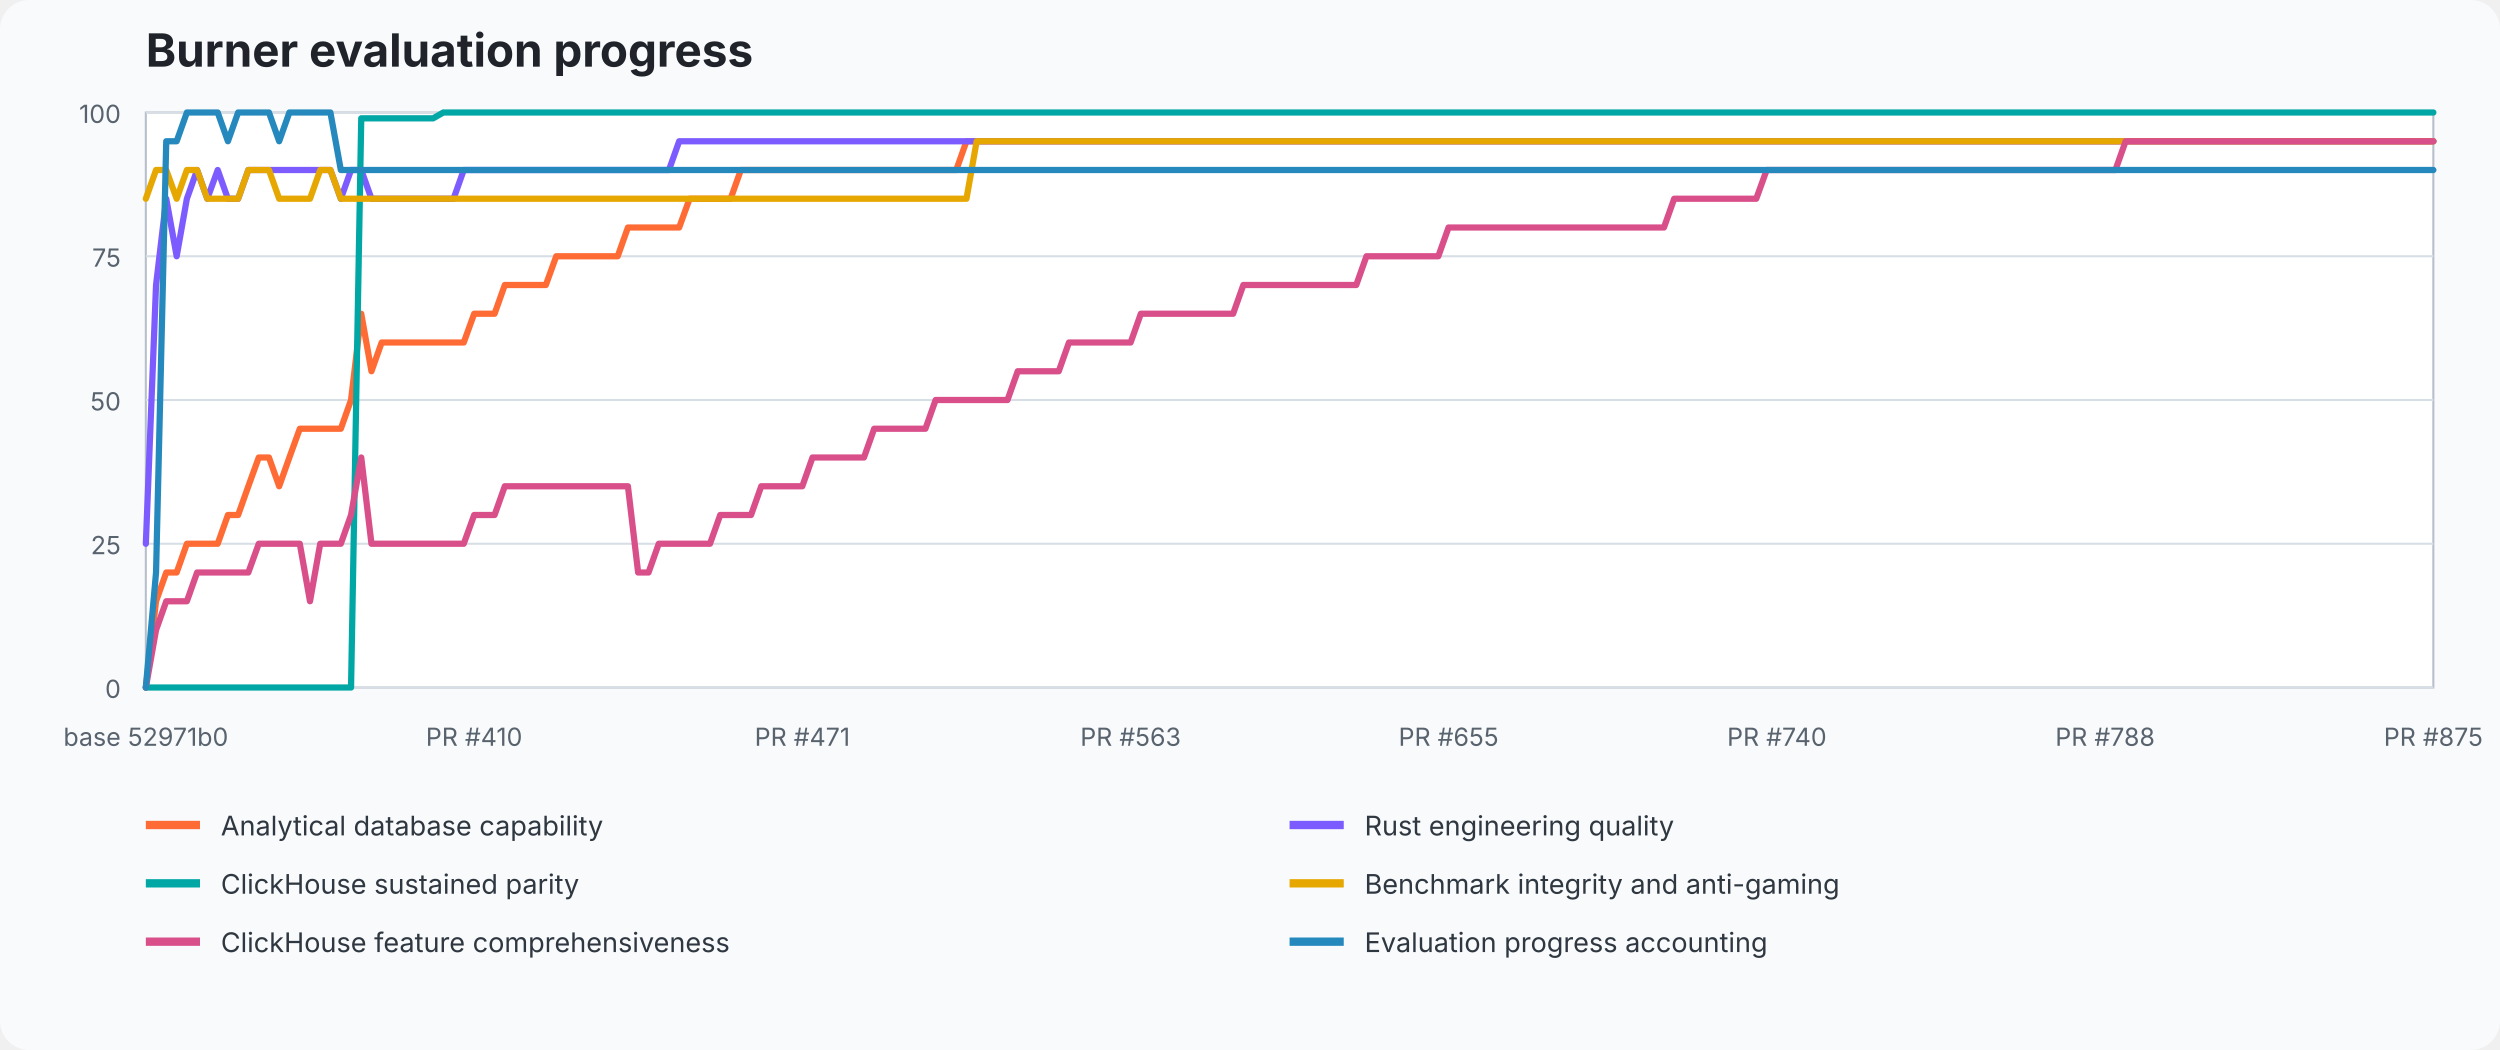
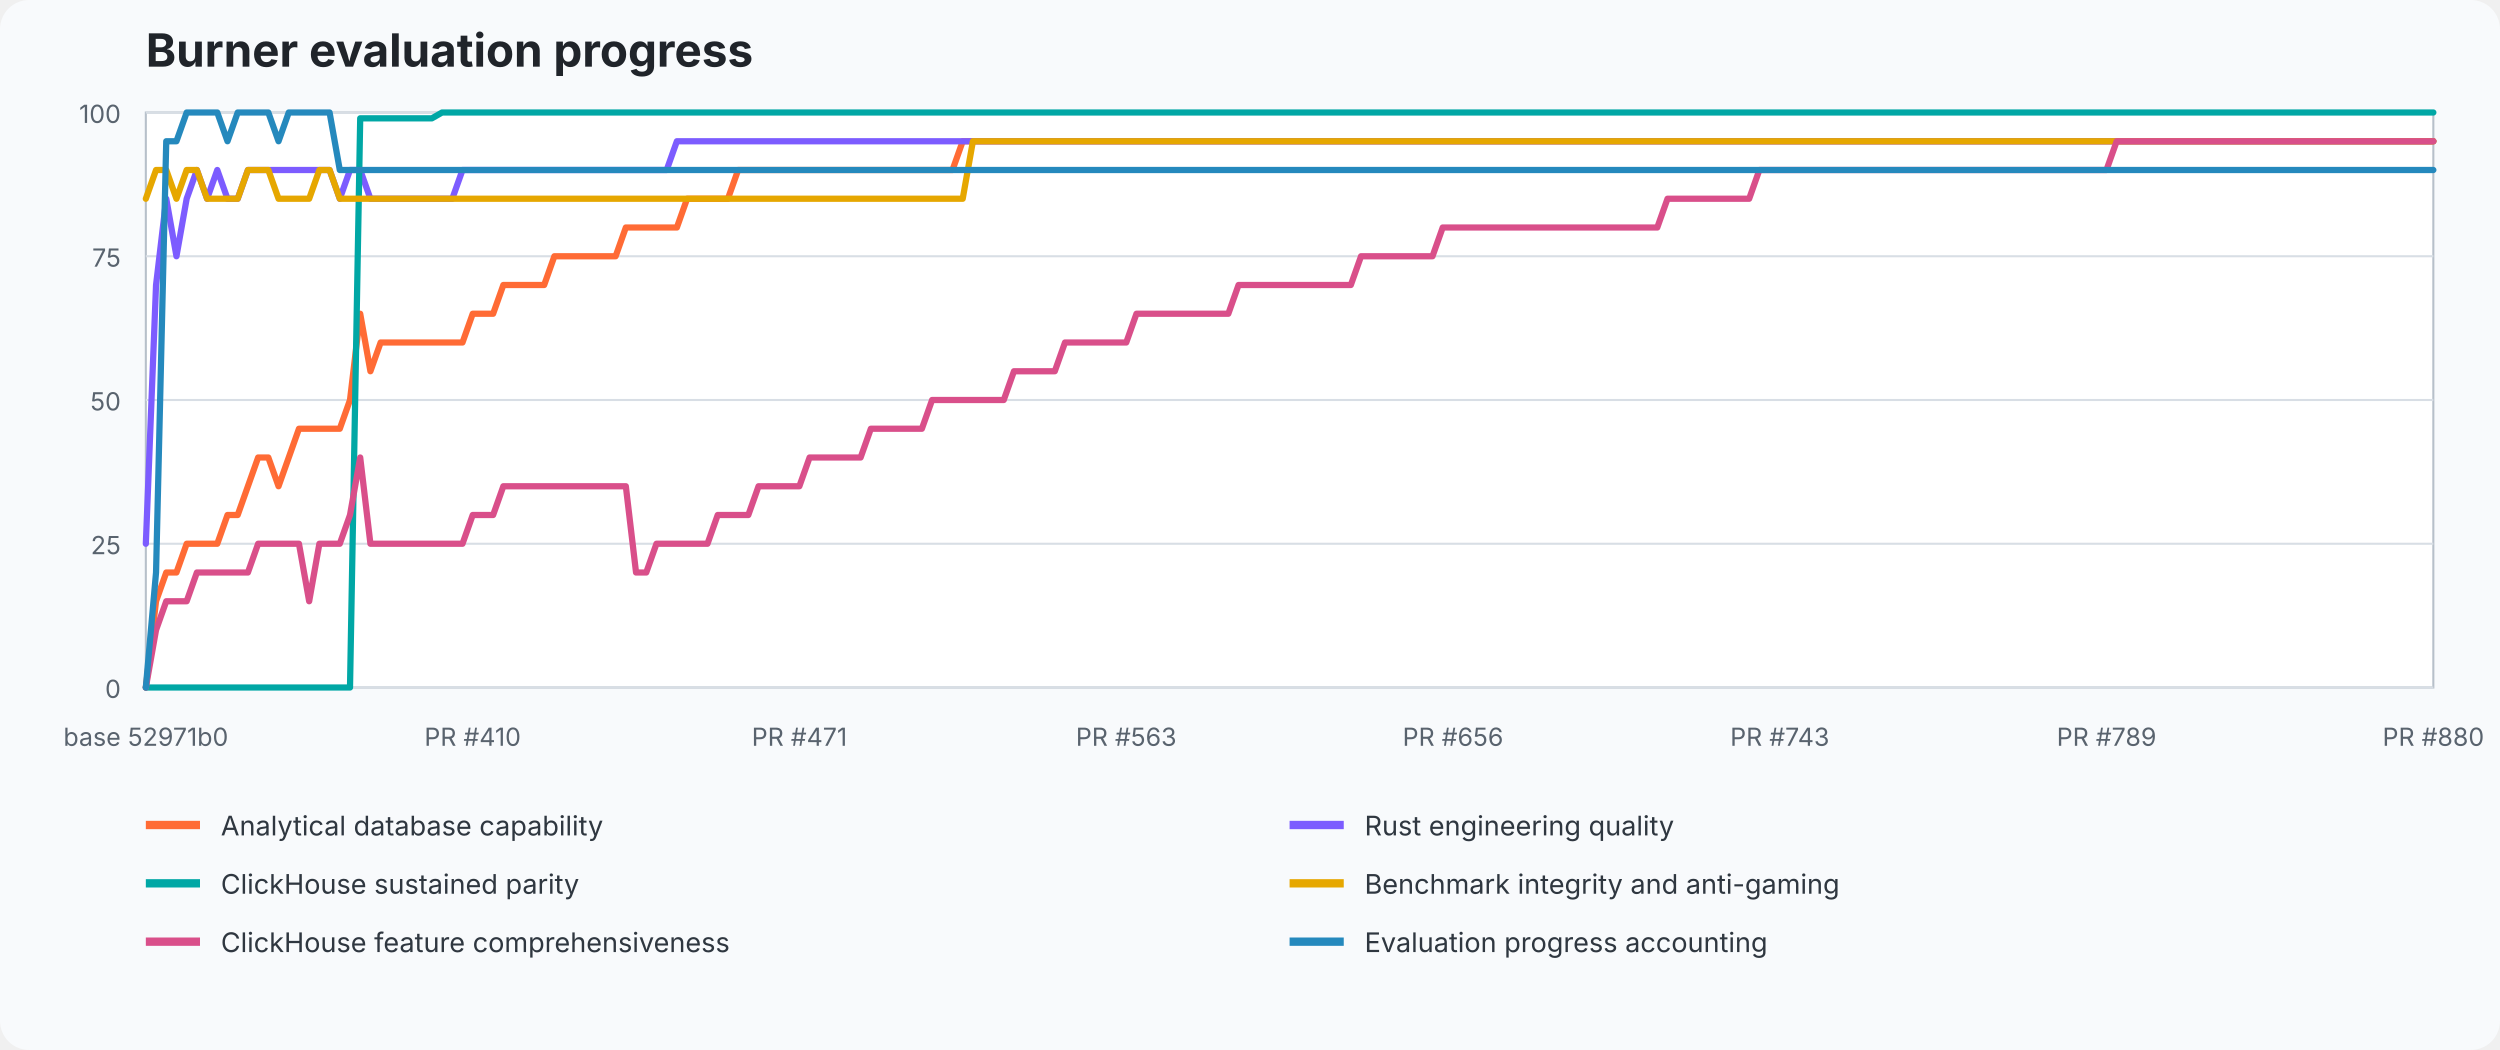
<svg xmlns="http://www.w3.org/2000/svg" width="1200" height="504" viewBox="0 0 1200 504" role="img" aria-labelledby="title desc">
  <style>text{font-family:ui-sans-serif,system-ui,-apple-system,BlinkMacSystemFont,"Segoe UI",sans-serif}.title{font-size:22px;font-weight:700;fill:#20242a}.axis{font-size:12px;fill:#59636e}.legend{font-size:13px;fill:#2f3740}.grid{stroke:#d8dee5;stroke-width:1}.plot{fill:#fff;stroke:#b7c0ca}</style>
  <rect width="100%" height="100%" fill="#f8fafc" rx="14" />
  <text x="70" y="32" class="title">Burner evaluation progress</text>
  <rect x="70" y="54" width="1098" height="276" class="plot" />
  <line x1="70" y1="330" x2="1168" y2="330" class="grid" />
  <text x="58" y="335" text-anchor="end" class="axis">0</text>
  <line x1="70" y1="261" x2="1168" y2="261" class="grid" />
  <text x="58" y="266" text-anchor="end" class="axis">25</text>
  <line x1="70" y1="192" x2="1168" y2="192" class="grid" />
  <text x="58" y="197" text-anchor="end" class="axis">50</text>
  <line x1="70" y1="123" x2="1168" y2="123" class="grid" />
  <text x="58" y="128" text-anchor="end" class="axis">75</text>
  <line x1="70" y1="54" x2="1168" y2="54" class="grid" />
  <text x="58" y="59" text-anchor="end" class="axis">100</text>
-   <polyline points="70.0,330.0 74.9,288.6 79.8,274.8 84.8,274.8 89.7,261.0 94.6,261.0 99.5,261.0 104.5,261.0 109.4,247.2 114.3,247.2 119.2,233.4 124.2,219.6 129.1,219.6 134.0,233.4 138.9,219.6 143.9,205.8 148.8,205.8 153.7,205.8 158.6,205.8 163.6,205.8 168.5,192.0 173.4,150.6 178.3,178.2 183.2,164.4 188.2,164.4 193.1,164.4 198.0,164.4 202.9,164.4 207.9,164.4 212.8,164.4 217.7,164.4 222.6,164.4 227.6,150.6 232.5,150.6 237.4,150.6 242.3,136.8 247.3,136.8 252.2,136.8 257.1,136.8 262.0,136.8 267.0,123.0 271.9,123.0 276.8,123.0 281.7,123.0 286.6,123.0 291.6,123.0 296.5,123.0 301.4,109.2 306.3,109.2 311.3,109.2 316.2,109.2 321.1,109.2 326.0,109.2 331.0,95.4 335.9,95.4 340.8,95.4 345.7,95.4 350.7,95.4 355.6,81.6 360.5,81.6 365.4,81.6 370.3,81.6 375.3,81.6 380.2,81.6 385.1,81.6 390.0,81.6 395.0,81.6 399.9,81.6 404.8,81.6 409.7,81.6 414.7,81.6 419.6,81.6 424.5,81.6 429.4,81.6 434.4,81.6 439.3,81.6 444.2,81.6 449.1,81.6 454.1,81.6 459.0,81.6 463.9,67.8 468.8,67.8 473.7,67.8 478.7,67.8 483.6,67.8 488.5,67.8 493.4,67.8 498.4,67.8 503.3,67.8 508.2,67.8 513.1,67.8 518.1,67.8 523.0,67.8 527.9,67.8 532.8,67.8 537.8,67.8 542.7,67.8 547.6,67.8 552.5,67.8 557.5,67.8 562.4,67.8 567.3,67.8 572.2,67.8 577.1,67.8 582.1,67.8 587.0,67.8 591.9,67.8 596.8,67.8 601.8,67.8 606.7,67.8 611.6,67.8 616.5,67.8 621.5,67.8 626.4,67.8 631.3,67.8 636.2,67.8 641.2,67.8 646.1,67.8 651.0,67.8 655.9,67.8 660.9,67.8 665.8,67.8 670.7,67.8 675.6,67.8 680.5,67.8 685.5,67.8 690.4,67.8 695.3,67.8 700.2,67.8 705.2,67.8 710.1,67.8 715.0,67.8 719.9,67.8 724.9,67.8 729.8,67.8 734.7,67.8 739.6,67.8 744.6,67.8 749.5,67.8 754.4,67.8 759.3,67.8 764.3,67.8 769.2,67.8 774.1,67.8 779.0,67.8 783.9,67.8 788.9,67.8 793.8,67.8 798.7,67.8 803.6,67.8 808.6,67.8 813.5,67.8 818.4,67.8 823.3,67.8 828.3,67.8 833.2,67.8 838.1,67.8 843.0,67.8 848.0,67.8 852.9,67.8 857.8,67.8 862.7,67.8 867.7,67.8 872.6,67.8 877.5,67.8 882.4,67.8 887.3,67.8 892.3,67.8 897.2,67.8 902.1,67.8 907.0,67.8 912.0,67.8 916.9,67.8 921.8,67.8 926.7,67.8 931.7,67.8 936.6,67.8 941.5,67.8 946.4,67.8 951.4,67.8 956.3,67.8 961.2,67.8 966.1,67.8 971.0,67.8 976.0,67.8 980.9,67.8 985.8,67.8 990.7,67.8 995.7,67.8 1000.6,67.8 1005.5,67.8 1010.4,67.8 1015.4,67.8 1020.3,67.8 1025.2,67.8 1030.1,67.8 1035.1,67.8 1040.0,67.8 1044.9,67.8 1049.8,67.8 1054.8,67.8 1059.7,67.8 1064.6,67.8 1069.5,67.8 1074.4,67.8 1079.4,67.8 1084.3,67.8 1089.2,67.8 1094.1,67.8 1099.1,67.8 1104.0,67.8 1108.9,67.8 1113.8,67.8 1118.8,67.8 1123.7,67.8 1128.6,67.8 1133.5,67.8 1138.5,67.8 1143.4,67.8 1148.3,67.8 1153.2,67.8 1158.2,67.8 1163.1,67.8 1168.0,67.8" fill="none" stroke="#ff6b35" stroke-width="3" stroke-linejoin="round" stroke-linecap="round" />
-   <polyline points="70.0,261.0 74.9,136.8 79.8,95.4 84.8,123.0 89.7,95.4 94.6,81.6 99.5,95.4 104.5,81.6 109.4,95.4 114.3,95.4 119.2,81.6 124.2,81.6 129.1,81.6 134.0,81.6 138.9,81.6 143.9,81.6 148.8,81.6 153.7,81.6 158.6,81.6 163.6,95.4 168.5,81.6 173.4,81.6 178.3,95.4 183.2,95.4 188.2,95.4 193.1,95.4 198.0,95.4 202.9,95.4 207.9,95.4 212.8,95.4 217.7,95.4 222.6,81.6 227.6,81.6 232.5,81.6 237.4,81.6 242.3,81.6 247.3,81.6 252.2,81.6 257.1,81.6 262.0,81.6 267.0,81.6 271.9,81.6 276.8,81.6 281.7,81.6 286.6,81.6 291.6,81.6 296.5,81.6 301.4,81.6 306.3,81.6 311.3,81.6 316.2,81.6 321.1,81.6 326.0,67.8 331.0,67.8 335.9,67.8 340.8,67.8 345.7,67.8 350.7,67.8 355.6,67.8 360.5,67.8 365.4,67.8 370.3,67.8 375.3,67.8 380.2,67.8 385.1,67.8 390.0,67.8 395.0,67.8 399.9,67.8 404.8,67.8 409.7,67.8 414.7,67.8 419.6,67.8 424.5,67.8 429.4,67.8 434.4,67.8 439.3,67.8 444.2,67.8 449.1,67.8 454.1,67.8 459.0,67.8 463.9,67.8 468.8,67.8 473.7,67.8 478.7,67.8 483.6,67.8 488.5,67.8 493.4,67.8 498.4,67.8 503.3,67.8 508.2,67.8 513.1,67.8 518.1,67.8 523.0,67.8 527.9,67.8 532.8,67.8 537.8,67.8 542.7,67.8 547.6,67.8 552.5,67.8 557.5,67.8 562.4,67.8 567.3,67.8 572.2,67.8 577.1,67.8 582.1,67.8 587.0,67.8 591.9,67.8 596.8,67.8 601.8,67.8 606.7,67.8 611.6,67.8 616.5,67.8 621.5,67.8 626.4,67.8 631.3,67.8 636.2,67.8 641.2,67.8 646.1,67.8 651.0,67.8 655.9,67.8 660.9,67.8 665.8,67.8 670.7,67.8 675.6,67.8 680.5,67.8 685.5,67.8 690.4,67.8 695.3,67.8 700.2,67.8 705.2,67.8 710.1,67.8 715.0,67.8 719.9,67.8 724.9,67.8 729.8,67.8 734.7,67.8 739.6,67.8 744.6,67.8 749.5,67.8 754.4,67.8 759.3,67.8 764.3,67.8 769.2,67.8 774.1,67.8 779.0,67.8 783.9,67.8 788.9,67.8 793.8,67.8 798.7,67.8 803.6,67.8 808.6,67.8 813.5,67.8 818.4,67.8 823.3,67.8 828.3,67.8 833.2,67.8 838.1,67.8 843.0,67.8 848.0,67.8 852.9,67.8 857.8,67.8 862.7,67.8 867.7,67.8 872.6,67.8 877.5,67.8 882.4,67.8 887.3,67.8 892.3,67.8 897.2,67.8 902.1,67.8 907.0,67.8 912.0,67.8 916.9,67.8 921.8,67.8 926.7,67.8 931.7,67.8 936.6,67.8 941.5,67.8 946.4,67.8 951.4,67.8 956.3,67.8 961.2,67.8 966.1,67.8 971.0,67.8 976.0,67.8 980.9,67.8 985.8,67.8 990.7,67.8 995.7,67.8 1000.6,67.8 1005.5,67.8 1010.4,67.8 1015.4,67.8 1020.3,67.8 1025.2,67.8 1030.1,67.8 1035.1,67.8 1040.0,67.8 1044.9,67.8 1049.8,67.8 1054.8,67.8 1059.7,67.8 1064.6,67.8 1069.5,67.8 1074.4,67.8 1079.4,67.8 1084.3,67.8 1089.2,67.8 1094.1,67.8 1099.1,67.8 1104.0,67.8 1108.9,67.8 1113.8,67.8 1118.8,67.8 1123.7,67.8 1128.6,67.8 1133.5,67.8 1138.5,67.8 1143.4,67.8 1148.3,67.8 1153.2,67.8 1158.2,67.8 1163.1,67.8 1168.0,67.8" fill="none" stroke="#7c5cff" stroke-width="3" stroke-linejoin="round" stroke-linecap="round" />
-   <polyline points="70.0,330.0 74.9,330.0 79.8,330.0 84.8,330.0 89.7,330.0 94.6,330.0 99.5,330.0 104.5,330.0 109.4,330.0 114.3,330.0 119.2,330.0 124.2,330.0 129.1,330.0 134.0,330.0 138.9,330.0 143.9,330.0 148.8,330.0 153.7,330.0 158.6,330.0 163.6,330.0 168.5,330.0 173.4,56.8 178.3,56.8 183.2,56.8 188.2,56.8 193.1,56.8 198.0,56.8 202.9,56.8 207.9,56.8 212.8,54.0 217.7,54.0 222.6,54.0 227.6,54.0 232.5,54.0 237.4,54.0 242.3,54.0 247.3,54.0 252.2,54.0 257.1,54.0 262.0,54.0 267.0,54.0 271.9,54.0 276.8,54.0 281.7,54.0 286.6,54.0 291.6,54.0 296.5,54.0 301.4,54.0 306.3,54.0 311.3,54.0 316.2,54.0 321.1,54.0 326.0,54.0 331.0,54.0 335.9,54.0 340.8,54.0 345.7,54.0 350.7,54.0 355.6,54.0 360.5,54.0 365.4,54.0 370.3,54.0 375.3,54.0 380.2,54.0 385.1,54.0 390.0,54.0 395.0,54.0 399.9,54.0 404.8,54.0 409.7,54.0 414.7,54.0 419.6,54.0 424.5,54.0 429.4,54.0 434.4,54.0 439.3,54.0 444.2,54.0 449.1,54.0 454.1,54.0 459.0,54.0 463.9,54.0 468.8,54.0 473.7,54.0 478.7,54.0 483.6,54.0 488.5,54.0 493.4,54.0 498.4,54.0 503.3,54.0 508.2,54.0 513.1,54.0 518.1,54.0 523.0,54.0 527.9,54.0 532.8,54.0 537.8,54.0 542.7,54.0 547.6,54.0 552.5,54.0 557.5,54.0 562.4,54.0 567.3,54.0 572.2,54.0 577.1,54.0 582.1,54.0 587.0,54.0 591.9,54.0 596.8,54.0 601.8,54.0 606.7,54.0 611.6,54.0 616.5,54.0 621.5,54.0 626.4,54.0 631.3,54.0 636.2,54.0 641.2,54.0 646.1,54.0 651.0,54.0 655.9,54.0 660.9,54.0 665.8,54.0 670.7,54.0 675.6,54.0 680.5,54.0 685.5,54.0 690.4,54.0 695.3,54.0 700.2,54.0 705.2,54.0 710.1,54.0 715.0,54.0 719.9,54.0 724.9,54.0 729.8,54.0 734.7,54.0 739.6,54.0 744.6,54.0 749.5,54.0 754.4,54.0 759.3,54.0 764.3,54.0 769.2,54.0 774.1,54.0 779.0,54.0 783.9,54.0 788.9,54.0 793.8,54.0 798.7,54.0 803.6,54.0 808.6,54.0 813.5,54.0 818.4,54.0 823.3,54.0 828.3,54.0 833.2,54.0 838.1,54.0 843.0,54.0 848.0,54.0 852.9,54.0 857.8,54.0 862.7,54.0 867.7,54.0 872.6,54.0 877.5,54.0 882.4,54.0 887.3,54.0 892.3,54.0 897.2,54.0 902.1,54.0 907.0,54.0 912.0,54.0 916.9,54.0 921.8,54.0 926.7,54.0 931.7,54.0 936.6,54.0 941.5,54.0 946.4,54.0 951.4,54.0 956.3,54.0 961.2,54.0 966.1,54.0 971.0,54.0 976.0,54.0 980.9,54.0 985.8,54.0 990.7,54.0 995.7,54.0 1000.6,54.0 1005.5,54.0 1010.4,54.0 1015.4,54.0 1020.3,54.0 1025.2,54.0 1030.1,54.0 1035.1,54.0 1040.0,54.0 1044.9,54.0 1049.8,54.0 1054.8,54.0 1059.7,54.0 1064.6,54.0 1069.5,54.0 1074.4,54.0 1079.4,54.0 1084.3,54.0 1089.2,54.0 1094.1,54.0 1099.1,54.0 1104.0,54.0 1108.9,54.0 1113.8,54.0 1118.8,54.0 1123.7,54.0 1128.6,54.0 1133.5,54.0 1138.5,54.0 1143.4,54.0 1148.3,54.0 1153.2,54.0 1158.2,54.0 1163.1,54.0 1168.0,54.0" fill="none" stroke="#00a7a5" stroke-width="3" stroke-linejoin="round" stroke-linecap="round" />
-   <polyline points="70.0,95.4 74.9,81.6 79.8,81.6 84.8,95.4 89.7,81.6 94.6,81.6 99.5,95.4 104.5,95.4 109.4,95.4 114.3,95.4 119.2,81.6 124.2,81.6 129.1,81.6 134.0,95.4 138.9,95.4 143.9,95.4 148.8,95.4 153.7,81.6 158.6,81.6 163.6,95.4 168.5,95.4 173.4,95.4 178.3,95.4 183.2,95.4 188.2,95.4 193.1,95.4 198.0,95.4 202.9,95.4 207.9,95.4 212.8,95.4 217.7,95.4 222.6,95.4 227.6,95.4 232.5,95.4 237.4,95.4 242.3,95.4 247.3,95.4 252.2,95.4 257.1,95.4 262.0,95.4 267.0,95.4 271.9,95.4 276.8,95.4 281.7,95.4 286.6,95.4 291.6,95.4 296.5,95.4 301.4,95.4 306.3,95.4 311.3,95.4 316.2,95.4 321.1,95.4 326.0,95.4 331.0,95.4 335.9,95.4 340.8,95.4 345.7,95.4 350.7,95.4 355.6,95.4 360.5,95.4 365.4,95.4 370.3,95.4 375.3,95.4 380.2,95.4 385.1,95.4 390.0,95.4 395.0,95.4 399.9,95.4 404.8,95.4 409.7,95.4 414.7,95.4 419.6,95.4 424.5,95.4 429.4,95.4 434.4,95.4 439.3,95.4 444.2,95.4 449.1,95.4 454.1,95.4 459.0,95.4 463.9,95.4 468.8,67.8 473.7,67.8 478.7,67.8 483.6,67.8 488.5,67.8 493.4,67.8 498.4,67.8 503.3,67.8 508.2,67.8 513.1,67.8 518.1,67.8 523.0,67.8 527.9,67.8 532.8,67.8 537.8,67.8 542.7,67.8 547.6,67.8 552.5,67.8 557.5,67.8 562.4,67.8 567.3,67.8 572.2,67.8 577.1,67.8 582.1,67.8 587.0,67.8 591.9,67.8 596.8,67.8 601.8,67.8 606.7,67.8 611.6,67.8 616.5,67.8 621.5,67.8 626.4,67.8 631.3,67.8 636.2,67.8 641.2,67.8 646.1,67.8 651.0,67.8 655.9,67.8 660.9,67.8 665.8,67.8 670.7,67.8 675.6,67.8 680.5,67.8 685.5,67.8 690.4,67.8 695.3,67.8 700.2,67.8 705.2,67.8 710.1,67.8 715.0,67.8 719.9,67.8 724.9,67.8 729.8,67.8 734.7,67.8 739.6,67.8 744.6,67.8 749.5,67.8 754.4,67.8 759.3,67.8 764.3,67.8 769.2,67.8 774.1,67.8 779.0,67.8 783.9,67.8 788.9,67.8 793.8,67.8 798.7,67.8 803.6,67.8 808.6,67.8 813.5,67.8 818.4,67.8 823.3,67.8 828.3,67.8 833.2,67.8 838.1,67.8 843.0,67.8 848.0,67.8 852.9,67.8 857.8,67.8 862.7,67.8 867.7,67.8 872.6,67.8 877.5,67.8 882.4,67.8 887.3,67.8 892.3,67.8 897.2,67.8 902.1,67.8 907.0,67.8 912.0,67.8 916.9,67.8 921.8,67.8 926.7,67.8 931.7,67.8 936.6,67.8 941.5,67.8 946.4,67.8 951.4,67.8 956.3,67.8 961.2,67.8 966.1,67.8 971.0,67.8 976.0,67.8 980.9,67.8 985.8,67.8 990.7,67.8 995.7,67.8 1000.6,67.8 1005.5,67.8 1010.4,67.8 1015.4,67.8 1020.3,67.8 1025.2,67.8 1030.1,67.8 1035.1,67.8 1040.0,67.8 1044.9,67.8 1049.8,67.8 1054.8,67.8 1059.7,67.8 1064.6,67.8 1069.5,67.8 1074.4,67.8 1079.4,67.8 1084.3,67.8 1089.2,67.8 1094.1,67.8 1099.1,67.8 1104.0,67.8 1108.9,67.8 1113.8,67.8 1118.8,67.8 1123.7,67.8 1128.6,67.8 1133.5,67.8 1138.5,67.8 1143.4,67.8 1148.3,67.8 1153.2,67.8 1158.2,67.8 1163.1,67.8 1168.0,67.8" fill="none" stroke="#e6a700" stroke-width="3" stroke-linejoin="round" stroke-linecap="round" />
-   <polyline points="70.0,330.0 74.9,302.4 79.8,288.6 84.8,288.6 89.7,288.6 94.6,274.8 99.5,274.8 104.5,274.8 109.4,274.8 114.3,274.8 119.2,274.8 124.2,261.0 129.1,261.0 134.0,261.0 138.9,261.0 143.9,261.0 148.8,288.6 153.7,261.0 158.6,261.0 163.6,261.0 168.5,247.2 173.4,219.6 178.3,261.0 183.2,261.0 188.2,261.0 193.1,261.0 198.0,261.0 202.9,261.0 207.9,261.0 212.8,261.0 217.7,261.0 222.6,261.0 227.6,247.2 232.5,247.2 237.4,247.2 242.3,233.4 247.3,233.4 252.2,233.4 257.1,233.4 262.0,233.4 267.0,233.4 271.9,233.4 276.8,233.4 281.7,233.4 286.6,233.4 291.6,233.4 296.5,233.4 301.4,233.4 306.3,274.8 311.3,274.8 316.2,261.0 321.1,261.0 326.0,261.0 331.0,261.0 335.9,261.0 340.8,261.0 345.7,247.2 350.7,247.2 355.6,247.2 360.5,247.2 365.4,233.4 370.3,233.4 375.3,233.4 380.2,233.4 385.1,233.4 390.0,219.6 395.0,219.6 399.9,219.6 404.8,219.6 409.7,219.6 414.7,219.6 419.6,205.8 424.5,205.8 429.4,205.8 434.4,205.8 439.3,205.8 444.2,205.8 449.1,192.0 454.1,192.0 459.0,192.0 463.9,192.0 468.8,192.0 473.7,192.0 478.7,192.0 483.6,192.0 488.5,178.2 493.4,178.2 498.4,178.2 503.3,178.2 508.2,178.2 513.1,164.4 518.1,164.4 523.0,164.4 527.9,164.4 532.8,164.4 537.8,164.4 542.7,164.4 547.6,150.6 552.5,150.6 557.5,150.6 562.4,150.6 567.3,150.6 572.2,150.6 577.1,150.6 582.1,150.6 587.0,150.6 591.9,150.6 596.8,136.8 601.8,136.8 606.7,136.8 611.6,136.8 616.5,136.8 621.5,136.8 626.4,136.8 631.3,136.8 636.2,136.8 641.2,136.8 646.1,136.8 651.0,136.8 655.9,123.0 660.9,123.0 665.8,123.0 670.7,123.0 675.6,123.0 680.5,123.0 685.5,123.0 690.4,123.0 695.3,109.2 700.2,109.2 705.2,109.2 710.1,109.2 715.0,109.2 719.9,109.2 724.9,109.2 729.8,109.2 734.7,109.2 739.6,109.2 744.6,109.2 749.5,109.2 754.4,109.2 759.3,109.2 764.3,109.2 769.2,109.2 774.1,109.2 779.0,109.2 783.9,109.2 788.9,109.2 793.8,109.2 798.7,109.2 803.6,95.4 808.6,95.4 813.5,95.4 818.4,95.4 823.3,95.4 828.3,95.4 833.2,95.4 838.1,95.4 843.0,95.4 848.0,81.6 852.9,81.6 857.8,81.6 862.7,81.6 867.7,81.6 872.6,81.6 877.5,81.6 882.4,81.6 887.3,81.6 892.3,81.6 897.2,81.6 902.1,81.6 907.0,81.6 912.0,81.6 916.9,81.6 921.8,81.6 926.7,81.6 931.7,81.6 936.6,81.6 941.5,81.6 946.4,81.6 951.4,81.6 956.3,81.6 961.2,81.6 966.1,81.6 971.0,81.6 976.0,81.6 980.9,81.6 985.8,81.6 990.7,81.6 995.7,81.6 1000.6,81.6 1005.5,81.6 1010.4,81.6 1015.4,81.6 1020.3,67.8 1025.2,67.8 1030.1,67.8 1035.1,67.8 1040.0,67.8 1044.9,67.8 1049.8,67.8 1054.8,67.8 1059.7,67.8 1064.6,67.8 1069.5,67.8 1074.4,67.8 1079.4,67.8 1084.3,67.8 1089.2,67.8 1094.1,67.8 1099.1,67.8 1104.0,67.8 1108.9,67.8 1113.8,67.8 1118.8,67.8 1123.7,67.8 1128.6,67.8 1133.5,67.8 1138.5,67.8 1143.4,67.8 1148.3,67.8 1153.2,67.8 1158.2,67.8 1163.1,67.8 1168.0,67.8" fill="none" stroke="#d94f8a" stroke-width="3" stroke-linejoin="round" stroke-linecap="round" />
-   <polyline points="70.0,330.0 74.9,274.8 79.8,67.8 84.8,67.8 89.7,54.0 94.6,54.0 99.5,54.0 104.5,54.0 109.4,67.8 114.3,54.0 119.2,54.0 124.2,54.0 129.1,54.0 134.0,67.8 138.9,54.0 143.9,54.0 148.8,54.0 153.7,54.0 158.6,54.0 163.6,81.6 168.5,81.6 173.4,81.6 178.3,81.6 183.2,81.6 188.2,81.6 193.1,81.6 198.0,81.6 202.9,81.6 207.9,81.6 212.8,81.6 217.7,81.6 222.6,81.6 227.6,81.6 232.5,81.6 237.4,81.6 242.3,81.6 247.3,81.6 252.2,81.6 257.1,81.6 262.0,81.6 267.0,81.6 271.9,81.6 276.8,81.6 281.7,81.6 286.6,81.6 291.6,81.6 296.5,81.6 301.4,81.6 306.3,81.6 311.3,81.6 316.2,81.6 321.1,81.6 326.0,81.6 331.0,81.6 335.9,81.6 340.8,81.6 345.7,81.6 350.7,81.6 355.6,81.6 360.5,81.6 365.4,81.6 370.3,81.6 375.3,81.6 380.2,81.6 385.1,81.6 390.0,81.6 395.0,81.6 399.9,81.6 404.8,81.6 409.7,81.6 414.7,81.6 419.6,81.6 424.5,81.6 429.4,81.6 434.4,81.6 439.3,81.6 444.2,81.6 449.1,81.6 454.1,81.6 459.0,81.6 463.9,81.6 468.8,81.6 473.7,81.6 478.7,81.6 483.6,81.6 488.5,81.6 493.4,81.6 498.4,81.6 503.3,81.6 508.2,81.6 513.1,81.6 518.1,81.6 523.0,81.6 527.9,81.6 532.8,81.6 537.8,81.6 542.7,81.6 547.6,81.6 552.5,81.6 557.5,81.6 562.4,81.6 567.3,81.6 572.2,81.6 577.1,81.6 582.1,81.6 587.0,81.6 591.9,81.6 596.8,81.6 601.8,81.6 606.7,81.6 611.6,81.6 616.5,81.6 621.5,81.6 626.4,81.6 631.3,81.6 636.2,81.6 641.2,81.6 646.1,81.6 651.0,81.6 655.9,81.6 660.9,81.6 665.8,81.6 670.7,81.6 675.6,81.6 680.5,81.6 685.5,81.6 690.4,81.6 695.3,81.6 700.2,81.6 705.2,81.6 710.1,81.6 715.0,81.6 719.9,81.6 724.9,81.6 729.8,81.6 734.7,81.6 739.6,81.6 744.6,81.6 749.5,81.6 754.4,81.6 759.3,81.6 764.3,81.6 769.2,81.6 774.1,81.6 779.0,81.6 783.9,81.6 788.9,81.6 793.8,81.6 798.7,81.6 803.6,81.6 808.6,81.6 813.5,81.6 818.4,81.6 823.3,81.6 828.3,81.6 833.2,81.6 838.1,81.6 843.0,81.6 848.0,81.6 852.9,81.6 857.8,81.6 862.7,81.6 867.7,81.6 872.6,81.6 877.5,81.6 882.4,81.6 887.3,81.6 892.3,81.6 897.2,81.6 902.1,81.6 907.0,81.6 912.0,81.6 916.9,81.6 921.8,81.6 926.7,81.6 931.7,81.6 936.6,81.6 941.5,81.6 946.4,81.6 951.4,81.6 956.3,81.6 961.2,81.6 966.1,81.6 971.0,81.6 976.0,81.6 980.9,81.6 985.8,81.6 990.7,81.6 995.7,81.6 1000.6,81.6 1005.5,81.6 1010.4,81.6 1015.4,81.6 1020.3,81.6 1025.2,81.6 1030.1,81.6 1035.1,81.6 1040.0,81.6 1044.9,81.6 1049.8,81.6 1054.8,81.6 1059.7,81.6 1064.6,81.6 1069.5,81.6 1074.4,81.6 1079.4,81.6 1084.3,81.6 1089.2,81.6 1094.1,81.6 1099.1,81.6 1104.0,81.6 1108.9,81.6 1113.8,81.6 1118.8,81.6 1123.7,81.6 1128.6,81.6 1133.5,81.6 1138.5,81.6 1143.4,81.6 1148.3,81.6 1153.2,81.6 1158.2,81.6 1163.1,81.6 1168.0,81.6" fill="none" stroke="#2589bd" stroke-width="3" stroke-linejoin="round" stroke-linecap="round" />
+   <polyline points="70.0,330.0 74.9,288.6 79.8,274.8 84.7,274.8 89.6,261.0 94.5,261.0 99.4,261.0 104.3,261.0 109.2,247.2 114.1,247.2 119.0,233.4 123.9,219.6 128.8,219.6 133.7,233.4 138.6,219.6 143.5,205.8 148.4,205.8 153.3,205.8 158.2,205.8 163.1,205.8 168.0,192.0 172.9,150.6 177.8,178.2 182.7,164.4 187.6,164.4 192.5,164.4 197.4,164.4 202.3,164.4 207.3,164.4 212.2,164.4 217.1,164.4 222.0,164.4 226.9,150.6 231.8,150.6 236.7,150.6 241.6,136.8 246.5,136.8 251.4,136.8 256.3,136.8 261.2,136.8 266.1,123.0 271.0,123.0 275.9,123.0 280.8,123.0 285.7,123.0 290.6,123.0 295.5,123.0 300.4,109.2 305.3,109.2 310.2,109.2 315.1,109.2 320.0,109.2 324.9,109.2 329.8,95.4 334.7,95.4 339.6,95.4 344.5,95.4 349.4,95.4 354.3,81.6 359.2,81.6 364.1,81.6 369.0,81.6 373.9,81.6 378.8,81.6 383.7,81.6 388.6,81.6 393.5,81.6 398.4,81.6 403.3,81.6 408.2,81.6 413.1,81.6 418.0,81.6 422.9,81.6 427.8,81.6 432.7,81.6 437.6,81.6 442.5,81.6 447.4,81.6 452.3,81.6 457.2,81.6 462.1,67.8 467.0,67.8 471.9,67.8 476.8,67.8 481.8,67.8 486.7,67.8 491.6,67.8 496.5,67.8 501.4,67.8 506.3,67.8 511.2,67.8 516.1,67.8 521.0,67.8 525.9,67.8 530.8,67.8 535.7,67.8 540.6,67.8 545.5,67.8 550.4,67.8 555.3,67.8 560.2,67.8 565.1,67.8 570.0,67.8 574.9,67.8 579.8,67.8 584.7,67.8 589.6,67.8 594.5,67.8 599.4,67.8 604.3,67.8 609.2,67.8 614.1,67.8 619.0,67.8 623.9,67.8 628.8,67.8 633.7,67.8 638.6,67.8 643.5,67.8 648.4,67.8 653.3,67.8 658.2,67.8 663.1,67.8 668.0,67.8 672.9,67.8 677.8,67.8 682.7,67.8 687.6,67.8 692.5,67.8 697.4,67.8 702.3,67.8 707.2,67.8 712.1,67.8 717.0,67.8 721.9,67.8 726.8,67.8 731.7,67.8 736.6,67.8 741.5,67.8 746.4,67.8 751.3,67.8 756.3,67.8 761.2,67.8 766.1,67.8 771.0,67.8 775.9,67.8 780.8,67.8 785.7,67.8 790.6,67.8 795.5,67.8 800.4,67.8 805.3,67.8 810.2,67.8 815.1,67.8 820.0,67.8 824.9,67.8 829.8,67.8 834.7,67.8 839.6,67.8 844.5,67.8 849.4,67.8 854.3,67.8 859.2,67.8 864.1,67.8 869.0,67.8 873.9,67.8 878.8,67.8 883.7,67.8 888.6,67.8 893.5,67.8 898.4,67.8 903.3,67.8 908.2,67.8 913.1,67.8 918.0,67.8 922.9,67.8 927.8,67.8 932.7,67.8 937.6,67.8 942.5,67.8 947.4,67.8 952.3,67.8 957.2,67.8 962.1,67.8 967.0,67.8 971.9,67.8 976.8,67.8 981.7,67.8 986.6,67.8 991.5,67.8 996.4,67.8 1001.3,67.8 1006.2,67.8 1011.1,67.8 1016.0,67.8 1020.9,67.8 1025.8,67.8 1030.8,67.8 1035.7,67.8 1040.6,67.8 1045.5,67.8 1050.4,67.8 1055.3,67.8 1060.2,67.8 1065.1,67.8 1070.0,67.8 1074.9,67.8 1079.8,67.8 1084.7,67.8 1089.6,67.8 1094.5,67.8 1099.4,67.8 1104.3,67.8 1109.2,67.8 1114.1,67.8 1119.0,67.8 1123.9,67.8 1128.8,67.8 1133.7,67.8 1138.6,67.8 1143.5,67.8 1148.4,67.8 1153.3,67.8 1158.2,67.8 1163.1,67.8 1168.0,67.8" fill="none" stroke="#ff6b35" stroke-width="3" stroke-linejoin="round" stroke-linecap="round" />
+   <polyline points="70.0,261.0 74.9,136.8 79.8,95.4 84.7,123.0 89.6,95.4 94.5,81.6 99.4,95.4 104.3,81.6 109.2,95.4 114.1,95.4 119.0,81.6 123.9,81.6 128.8,81.6 133.7,81.6 138.6,81.6 143.5,81.6 148.4,81.6 153.3,81.6 158.2,81.6 163.1,95.4 168.0,81.6 172.9,81.6 177.8,95.4 182.7,95.4 187.6,95.4 192.5,95.4 197.4,95.4 202.3,95.4 207.3,95.4 212.2,95.4 217.1,95.4 222.0,81.6 226.9,81.6 231.8,81.6 236.7,81.6 241.6,81.6 246.5,81.6 251.4,81.6 256.3,81.6 261.2,81.6 266.1,81.6 271.0,81.6 275.9,81.6 280.8,81.6 285.7,81.6 290.6,81.6 295.5,81.6 300.4,81.6 305.3,81.6 310.2,81.6 315.1,81.6 320.0,81.6 324.9,67.8 329.8,67.8 334.7,67.8 339.6,67.8 344.5,67.8 349.4,67.8 354.3,67.8 359.2,67.8 364.1,67.8 369.0,67.8 373.9,67.8 378.8,67.8 383.7,67.8 388.6,67.8 393.5,67.8 398.4,67.8 403.3,67.8 408.2,67.8 413.1,67.8 418.0,67.8 422.9,67.8 427.8,67.8 432.7,67.8 437.6,67.8 442.5,67.8 447.4,67.8 452.3,67.8 457.2,67.8 462.1,67.8 467.0,67.8 471.9,67.8 476.8,67.8 481.8,67.8 486.7,67.8 491.6,67.8 496.5,67.8 501.4,67.8 506.3,67.8 511.2,67.8 516.1,67.8 521.0,67.8 525.9,67.8 530.8,67.8 535.7,67.8 540.6,67.8 545.5,67.8 550.4,67.8 555.3,67.8 560.2,67.8 565.1,67.8 570.0,67.8 574.9,67.8 579.8,67.8 584.7,67.8 589.6,67.8 594.5,67.8 599.4,67.8 604.3,67.8 609.2,67.8 614.1,67.8 619.0,67.8 623.9,67.8 628.8,67.8 633.7,67.8 638.6,67.8 643.5,67.8 648.4,67.8 653.3,67.8 658.2,67.8 663.1,67.8 668.0,67.8 672.9,67.8 677.8,67.8 682.7,67.8 687.6,67.8 692.5,67.8 697.4,67.8 702.3,67.8 707.2,67.8 712.1,67.8 717.0,67.8 721.9,67.8 726.8,67.8 731.7,67.8 736.6,67.8 741.5,67.8 746.4,67.8 751.3,67.8 756.3,67.8 761.2,67.8 766.1,67.8 771.0,67.8 775.9,67.8 780.8,67.8 785.7,67.8 790.6,67.8 795.5,67.8 800.4,67.8 805.3,67.8 810.2,67.8 815.1,67.8 820.0,67.8 824.9,67.8 829.8,67.8 834.7,67.8 839.6,67.8 844.5,67.8 849.4,67.8 854.3,67.8 859.2,67.8 864.1,67.8 869.0,67.8 873.9,67.8 878.8,67.8 883.7,67.8 888.6,67.8 893.5,67.8 898.4,67.8 903.3,67.8 908.2,67.8 913.1,67.8 918.0,67.8 922.9,67.8 927.8,67.8 932.7,67.8 937.6,67.8 942.5,67.8 947.4,67.8 952.3,67.8 957.2,67.8 962.1,67.8 967.0,67.8 971.9,67.8 976.8,67.8 981.7,67.8 986.6,67.8 991.5,67.8 996.4,67.8 1001.3,67.8 1006.2,67.8 1011.1,67.8 1016.0,67.8 1020.9,67.8 1025.8,67.8 1030.8,67.8 1035.7,67.8 1040.6,67.8 1045.5,67.8 1050.4,67.8 1055.3,67.8 1060.2,67.8 1065.1,67.8 1070.0,67.8 1074.9,67.8 1079.8,67.8 1084.7,67.8 1089.6,67.8 1094.5,67.8 1099.4,67.8 1104.3,67.8 1109.2,67.8 1114.1,67.8 1119.0,67.8 1123.9,67.8 1128.8,67.8 1133.7,67.8 1138.6,67.8 1143.5,67.8 1148.4,67.8 1153.3,67.8 1158.2,67.8 1163.1,67.8 1168.0,67.8" fill="none" stroke="#7c5cff" stroke-width="3" stroke-linejoin="round" stroke-linecap="round" />
+   <polyline points="70.0,330.0 74.9,330.0 79.8,330.0 84.7,330.0 89.6,330.0 94.5,330.0 99.4,330.0 104.3,330.0 109.2,330.0 114.1,330.0 119.0,330.0 123.9,330.0 128.8,330.0 133.7,330.0 138.6,330.0 143.5,330.0 148.4,330.0 153.3,330.0 158.2,330.0 163.1,330.0 168.0,330.0 172.9,56.8 177.8,56.8 182.7,56.8 187.6,56.8 192.5,56.8 197.4,56.8 202.3,56.8 207.3,56.8 212.2,54.0 217.1,54.0 222.0,54.0 226.9,54.0 231.8,54.0 236.7,54.0 241.6,54.0 246.5,54.0 251.4,54.0 256.3,54.0 261.2,54.0 266.1,54.0 271.0,54.0 275.9,54.0 280.8,54.0 285.7,54.0 290.6,54.0 295.5,54.0 300.4,54.0 305.3,54.0 310.2,54.0 315.1,54.0 320.0,54.0 324.9,54.0 329.8,54.0 334.7,54.0 339.6,54.0 344.5,54.0 349.4,54.0 354.3,54.0 359.2,54.0 364.1,54.0 369.0,54.0 373.9,54.0 378.8,54.0 383.7,54.0 388.6,54.0 393.5,54.0 398.4,54.0 403.3,54.0 408.2,54.0 413.1,54.0 418.0,54.0 422.9,54.0 427.8,54.0 432.7,54.0 437.6,54.0 442.5,54.0 447.4,54.0 452.3,54.0 457.2,54.0 462.1,54.0 467.0,54.0 471.9,54.0 476.8,54.0 481.8,54.0 486.7,54.0 491.6,54.0 496.5,54.0 501.4,54.0 506.3,54.0 511.2,54.0 516.1,54.0 521.0,54.0 525.9,54.0 530.8,54.0 535.7,54.0 540.6,54.0 545.5,54.0 550.4,54.0 555.3,54.0 560.2,54.0 565.1,54.0 570.0,54.0 574.9,54.0 579.8,54.0 584.7,54.0 589.6,54.0 594.5,54.0 599.4,54.0 604.3,54.0 609.2,54.0 614.1,54.0 619.0,54.0 623.9,54.0 628.8,54.0 633.7,54.0 638.6,54.0 643.5,54.0 648.4,54.0 653.3,54.0 658.2,54.0 663.1,54.0 668.0,54.0 672.9,54.0 677.8,54.0 682.7,54.0 687.6,54.0 692.5,54.0 697.4,54.0 702.3,54.0 707.2,54.0 712.1,54.0 717.0,54.0 721.9,54.0 726.8,54.0 731.7,54.0 736.6,54.0 741.5,54.0 746.4,54.0 751.3,54.0 756.3,54.0 761.2,54.0 766.1,54.0 771.0,54.0 775.9,54.0 780.8,54.0 785.7,54.0 790.6,54.0 795.5,54.0 800.4,54.0 805.3,54.0 810.2,54.0 815.1,54.0 820.0,54.0 824.9,54.0 829.8,54.0 834.7,54.0 839.6,54.0 844.5,54.0 849.4,54.0 854.3,54.0 859.2,54.0 864.1,54.0 869.0,54.0 873.9,54.0 878.8,54.0 883.7,54.0 888.6,54.0 893.5,54.0 898.4,54.0 903.3,54.0 908.2,54.0 913.1,54.0 918.0,54.0 922.9,54.0 927.8,54.0 932.7,54.0 937.6,54.0 942.5,54.0 947.4,54.0 952.3,54.0 957.2,54.0 962.1,54.0 967.0,54.0 971.9,54.0 976.8,54.0 981.7,54.0 986.6,54.0 991.5,54.0 996.4,54.0 1001.3,54.0 1006.2,54.0 1011.1,54.0 1016.0,54.0 1020.9,54.0 1025.8,54.0 1030.8,54.0 1035.7,54.0 1040.6,54.0 1045.5,54.0 1050.4,54.0 1055.3,54.0 1060.2,54.0 1065.1,54.0 1070.0,54.0 1074.9,54.0 1079.8,54.0 1084.7,54.0 1089.6,54.0 1094.5,54.0 1099.4,54.0 1104.3,54.0 1109.2,54.0 1114.1,54.0 1119.0,54.0 1123.9,54.0 1128.8,54.0 1133.7,54.0 1138.6,54.0 1143.5,54.0 1148.4,54.0 1153.3,54.0 1158.2,54.0 1163.1,54.0 1168.0,54.0" fill="none" stroke="#00a7a5" stroke-width="3" stroke-linejoin="round" stroke-linecap="round" />
+   <polyline points="70.0,95.4 74.9,81.6 79.8,81.6 84.7,95.4 89.6,81.6 94.5,81.6 99.4,95.4 104.3,95.4 109.2,95.4 114.1,95.4 119.0,81.6 123.9,81.6 128.8,81.6 133.7,95.4 138.6,95.4 143.5,95.4 148.4,95.4 153.3,81.6 158.2,81.6 163.1,95.4 168.0,95.4 172.9,95.4 177.8,95.4 182.7,95.4 187.6,95.4 192.5,95.4 197.4,95.4 202.3,95.4 207.3,95.4 212.2,95.4 217.1,95.4 222.0,95.4 226.9,95.4 231.8,95.4 236.7,95.4 241.6,95.4 246.5,95.4 251.4,95.4 256.3,95.4 261.2,95.4 266.1,95.4 271.0,95.4 275.9,95.4 280.8,95.4 285.7,95.4 290.6,95.4 295.5,95.4 300.4,95.4 305.3,95.4 310.2,95.4 315.1,95.4 320.0,95.4 324.9,95.4 329.8,95.4 334.7,95.4 339.6,95.4 344.5,95.4 349.4,95.4 354.3,95.4 359.2,95.4 364.1,95.4 369.0,95.4 373.9,95.4 378.8,95.4 383.7,95.4 388.6,95.4 393.5,95.4 398.4,95.4 403.3,95.4 408.2,95.4 413.1,95.4 418.0,95.4 422.9,95.4 427.8,95.4 432.7,95.4 437.6,95.4 442.5,95.4 447.4,95.4 452.3,95.4 457.2,95.4 462.1,95.4 467.0,67.8 471.9,67.8 476.8,67.8 481.8,67.8 486.7,67.8 491.6,67.8 496.5,67.8 501.4,67.8 506.3,67.8 511.2,67.8 516.1,67.8 521.0,67.8 525.9,67.8 530.8,67.8 535.7,67.8 540.6,67.8 545.5,67.8 550.4,67.8 555.3,67.8 560.2,67.8 565.1,67.8 570.0,67.8 574.9,67.8 579.8,67.8 584.7,67.8 589.6,67.8 594.5,67.8 599.4,67.8 604.3,67.8 609.2,67.8 614.1,67.8 619.0,67.8 623.9,67.8 628.8,67.8 633.7,67.8 638.6,67.8 643.5,67.8 648.4,67.8 653.3,67.8 658.2,67.8 663.1,67.8 668.0,67.8 672.9,67.8 677.8,67.8 682.7,67.8 687.6,67.8 692.5,67.8 697.4,67.8 702.3,67.8 707.2,67.8 712.1,67.8 717.0,67.8 721.9,67.8 726.8,67.8 731.7,67.8 736.6,67.8 741.5,67.8 746.4,67.8 751.3,67.8 756.3,67.8 761.2,67.8 766.1,67.8 771.0,67.8 775.9,67.8 780.8,67.8 785.7,67.8 790.6,67.8 795.5,67.8 800.4,67.8 805.3,67.8 810.2,67.8 815.1,67.8 820.0,67.8 824.9,67.8 829.8,67.8 834.7,67.8 839.6,67.8 844.5,67.8 849.4,67.8 854.3,67.8 859.2,67.8 864.1,67.8 869.0,67.8 873.9,67.8 878.8,67.8 883.7,67.8 888.6,67.8 893.5,67.8 898.4,67.8 903.3,67.8 908.2,67.8 913.1,67.8 918.0,67.8 922.9,67.8 927.8,67.8 932.7,67.8 937.6,67.8 942.5,67.8 947.4,67.8 952.3,67.8 957.2,67.8 962.1,67.8 967.0,67.8 971.9,67.8 976.8,67.8 981.7,67.8 986.6,67.8 991.5,67.8 996.4,67.8 1001.3,67.8 1006.2,67.8 1011.1,67.8 1016.0,67.8 1020.9,67.8 1025.8,67.8 1030.8,67.8 1035.7,67.8 1040.6,67.8 1045.5,67.8 1050.4,67.8 1055.3,67.8 1060.2,67.8 1065.1,67.8 1070.0,67.8 1074.9,67.8 1079.8,67.8 1084.7,67.8 1089.6,67.8 1094.5,67.8 1099.4,67.8 1104.3,67.8 1109.2,67.8 1114.1,67.8 1119.0,67.8 1123.9,67.8 1128.8,67.8 1133.7,67.8 1138.6,67.8 1143.5,67.8 1148.4,67.8 1153.3,67.8 1158.2,67.8 1163.1,67.8 1168.0,67.8" fill="none" stroke="#e6a700" stroke-width="3" stroke-linejoin="round" stroke-linecap="round" />
+   <polyline points="70.0,330.0 74.9,302.4 79.8,288.6 84.7,288.6 89.6,288.6 94.5,274.8 99.4,274.8 104.3,274.8 109.2,274.8 114.1,274.8 119.0,274.8 123.9,261.0 128.8,261.0 133.7,261.0 138.6,261.0 143.5,261.0 148.4,288.6 153.3,261.0 158.2,261.0 163.1,261.0 168.0,247.2 172.9,219.6 177.8,261.0 182.7,261.0 187.6,261.0 192.5,261.0 197.4,261.0 202.3,261.0 207.3,261.0 212.2,261.0 217.1,261.0 222.0,261.0 226.9,247.2 231.8,247.2 236.7,247.2 241.6,233.4 246.5,233.4 251.4,233.4 256.3,233.4 261.2,233.4 266.1,233.4 271.0,233.4 275.9,233.4 280.8,233.4 285.7,233.4 290.6,233.4 295.5,233.4 300.4,233.4 305.3,274.8 310.2,274.8 315.1,261.0 320.0,261.0 324.9,261.0 329.8,261.0 334.7,261.0 339.6,261.0 344.5,247.2 349.4,247.2 354.3,247.2 359.2,247.2 364.1,233.4 369.0,233.4 373.9,233.4 378.8,233.4 383.7,233.4 388.6,219.6 393.5,219.6 398.4,219.6 403.3,219.6 408.2,219.6 413.1,219.6 418.0,205.8 422.9,205.8 427.8,205.8 432.7,205.8 437.6,205.8 442.5,205.8 447.4,192.0 452.3,192.0 457.2,192.0 462.1,192.0 467.0,192.0 471.9,192.0 476.8,192.0 481.8,192.0 486.7,178.2 491.6,178.2 496.5,178.2 501.4,178.2 506.3,178.2 511.2,164.4 516.1,164.4 521.0,164.4 525.9,164.4 530.8,164.4 535.7,164.4 540.6,164.4 545.5,150.6 550.4,150.6 555.3,150.6 560.2,150.6 565.1,150.6 570.0,150.6 574.9,150.6 579.8,150.6 584.7,150.6 589.6,150.6 594.5,136.8 599.4,136.8 604.3,136.8 609.2,136.8 614.1,136.8 619.0,136.8 623.9,136.8 628.8,136.8 633.7,136.8 638.6,136.8 643.5,136.8 648.4,136.8 653.3,123.0 658.2,123.0 663.1,123.0 668.0,123.0 672.9,123.0 677.8,123.0 682.7,123.0 687.6,123.0 692.5,109.2 697.4,109.2 702.3,109.2 707.2,109.2 712.1,109.2 717.0,109.2 721.9,109.2 726.8,109.2 731.7,109.2 736.6,109.2 741.5,109.2 746.4,109.2 751.3,109.2 756.3,109.2 761.2,109.2 766.1,109.2 771.0,109.2 775.9,109.2 780.8,109.2 785.7,109.2 790.6,109.2 795.5,109.2 800.4,95.4 805.3,95.4 810.2,95.4 815.1,95.4 820.0,95.4 824.9,95.4 829.8,95.4 834.7,95.4 839.6,95.4 844.5,81.6 849.4,81.6 854.3,81.6 859.2,81.6 864.1,81.6 869.0,81.6 873.9,81.6 878.8,81.6 883.7,81.6 888.6,81.6 893.5,81.6 898.4,81.6 903.3,81.6 908.2,81.6 913.1,81.6 918.0,81.6 922.9,81.6 927.8,81.6 932.7,81.6 937.6,81.6 942.5,81.6 947.4,81.6 952.3,81.6 957.2,81.6 962.1,81.6 967.0,81.6 971.9,81.6 976.8,81.6 981.7,81.6 986.6,81.6 991.5,81.6 996.4,81.6 1001.3,81.6 1006.2,81.6 1011.1,81.6 1016.0,67.8 1020.9,67.8 1025.8,67.8 1030.8,67.8 1035.7,67.8 1040.6,67.8 1045.5,67.8 1050.4,67.8 1055.3,67.8 1060.2,67.8 1065.1,67.8 1070.0,67.8 1074.9,67.8 1079.8,67.8 1084.7,67.8 1089.6,67.8 1094.5,67.8 1099.4,67.8 1104.3,67.8 1109.2,67.8 1114.1,67.8 1119.0,67.8 1123.9,67.8 1128.8,67.8 1133.7,67.8 1138.6,67.8 1143.5,67.8 1148.4,67.8 1153.3,67.8 1158.2,67.8 1163.1,67.8 1168.0,67.8" fill="none" stroke="#d94f8a" stroke-width="3" stroke-linejoin="round" stroke-linecap="round" />
+   <polyline points="70.0,330.0 74.9,274.8 79.8,67.8 84.7,67.8 89.6,54.0 94.5,54.0 99.4,54.0 104.3,54.0 109.2,67.8 114.1,54.0 119.0,54.0 123.9,54.0 128.8,54.0 133.7,67.8 138.6,54.0 143.5,54.0 148.4,54.0 153.3,54.0 158.2,54.0 163.1,81.6 168.0,81.6 172.9,81.6 177.8,81.6 182.7,81.6 187.6,81.6 192.5,81.6 197.4,81.6 202.3,81.6 207.3,81.6 212.2,81.6 217.1,81.6 222.0,81.6 226.9,81.6 231.8,81.6 236.7,81.6 241.6,81.6 246.5,81.6 251.4,81.6 256.3,81.6 261.2,81.6 266.1,81.6 271.0,81.6 275.9,81.6 280.8,81.6 285.7,81.6 290.6,81.6 295.5,81.6 300.4,81.6 305.3,81.6 310.2,81.6 315.1,81.6 320.0,81.6 324.9,81.6 329.8,81.6 334.7,81.6 339.6,81.6 344.5,81.6 349.4,81.6 354.3,81.6 359.2,81.6 364.1,81.6 369.0,81.6 373.9,81.6 378.8,81.6 383.7,81.6 388.6,81.6 393.5,81.6 398.4,81.6 403.3,81.6 408.2,81.6 413.1,81.6 418.0,81.6 422.9,81.6 427.8,81.6 432.7,81.6 437.6,81.6 442.5,81.6 447.4,81.6 452.3,81.6 457.2,81.6 462.1,81.6 467.0,81.6 471.9,81.6 476.8,81.6 481.8,81.6 486.7,81.6 491.6,81.6 496.5,81.6 501.4,81.6 506.3,81.6 511.2,81.6 516.1,81.6 521.0,81.6 525.9,81.6 530.8,81.6 535.7,81.6 540.6,81.6 545.5,81.6 550.4,81.6 555.3,81.6 560.2,81.6 565.1,81.6 570.0,81.6 574.9,81.6 579.8,81.6 584.7,81.6 589.6,81.6 594.5,81.6 599.4,81.6 604.3,81.6 609.2,81.6 614.1,81.6 619.0,81.6 623.9,81.6 628.8,81.6 633.7,81.6 638.6,81.6 643.5,81.6 648.4,81.6 653.3,81.6 658.2,81.6 663.1,81.6 668.0,81.6 672.9,81.6 677.8,81.6 682.7,81.6 687.6,81.6 692.5,81.6 697.4,81.6 702.3,81.6 707.2,81.6 712.1,81.6 717.0,81.6 721.9,81.6 726.8,81.6 731.7,81.6 736.6,81.6 741.5,81.6 746.4,81.6 751.3,81.6 756.3,81.6 761.2,81.6 766.1,81.6 771.0,81.6 775.9,81.6 780.8,81.6 785.7,81.6 790.6,81.6 795.5,81.6 800.4,81.6 805.3,81.6 810.2,81.6 815.1,81.6 820.0,81.6 824.9,81.6 829.8,81.6 834.7,81.6 839.6,81.6 844.5,81.6 849.4,81.6 854.3,81.6 859.2,81.6 864.1,81.6 869.0,81.6 873.9,81.6 878.8,81.6 883.7,81.6 888.6,81.6 893.5,81.6 898.4,81.6 903.3,81.6 908.2,81.6 913.1,81.6 918.0,81.6 922.9,81.6 927.8,81.6 932.7,81.6 937.6,81.6 942.5,81.6 947.4,81.6 952.3,81.6 957.2,81.6 962.1,81.6 967.0,81.6 971.9,81.6 976.8,81.6 981.7,81.6 986.6,81.6 991.5,81.6 996.4,81.6 1001.3,81.6 1006.2,81.6 1011.1,81.6 1016.0,81.6 1020.9,81.6 1025.8,81.6 1030.8,81.6 1035.7,81.6 1040.6,81.6 1045.5,81.6 1050.4,81.6 1055.3,81.6 1060.2,81.6 1065.1,81.6 1070.0,81.6 1074.9,81.6 1079.8,81.6 1084.7,81.6 1089.6,81.6 1094.5,81.6 1099.4,81.6 1104.3,81.6 1109.2,81.6 1114.1,81.6 1119.0,81.6 1123.9,81.6 1128.8,81.6 1133.7,81.6 1138.6,81.6 1143.5,81.6 1148.4,81.6 1153.3,81.6 1158.2,81.6 1163.1,81.6 1168.0,81.6" fill="none" stroke="#2589bd" stroke-width="3" stroke-linejoin="round" stroke-linecap="round" />
  <text x="70" y="358" text-anchor="middle" class="axis">base 52971b0</text>
-   <text x="227.561" y="358" text-anchor="middle" class="axis">PR #410</text>
-   <text x="385.121" y="358" text-anchor="middle" class="axis">PR #471</text>
-   <text x="542.682" y="358" text-anchor="middle" class="axis">PR #563</text>
-   <text x="695.318" y="358" text-anchor="middle" class="axis">PR #655</text>
-   <text x="852.879" y="358" text-anchor="middle" class="axis">PR #740</text>
-   <text x="1010.439" y="358" text-anchor="middle" class="axis">PR #788</text>
-   <text x="1168" y="358" text-anchor="middle" class="axis">PR #875</text>
+   <text x="226.857" y="358" text-anchor="middle" class="axis">PR #410</text>
+   <text x="383.714" y="358" text-anchor="middle" class="axis">PR #471</text>
+   <text x="540.571" y="358" text-anchor="middle" class="axis">PR #563</text>
+   <text x="697.429" y="358" text-anchor="middle" class="axis">PR #656</text>
+   <text x="854.286" y="358" text-anchor="middle" class="axis">PR #743</text>
+   <text x="1011.143" y="358" text-anchor="middle" class="axis">PR #789</text>
+   <text x="1168" y="358" text-anchor="middle" class="axis">PR #880</text>
  <line x1="70" y1="396" x2="96" y2="396" stroke="#ff6b35" stroke-width="4" />
  <text x="106" y="401" class="legend">Analytical database capability</text>
  <line x1="619" y1="396" x2="645" y2="396" stroke="#7c5cff" stroke-width="4" />
  <text x="655" y="401" class="legend">Rust engineering quality</text>
  <line x1="70" y1="424" x2="96" y2="424" stroke="#00a7a5" stroke-width="4" />
  <text x="106" y="429" class="legend">ClickHouse sustained parity</text>
  <line x1="619" y1="424" x2="645" y2="424" stroke="#e6a700" stroke-width="4" />
  <text x="655" y="429" class="legend">Benchmark integrity and anti-gaming</text>
  <line x1="70" y1="452" x2="96" y2="452" stroke="#d94f8a" stroke-width="4" />
  <text x="106" y="457" class="legend">ClickHouse feature comprehensiveness</text>
  <line x1="619" y1="452" x2="645" y2="452" stroke="#2589bd" stroke-width="4" />
  <text x="655" y="457" class="legend">Evaluation progress accounting</text>
</svg>
